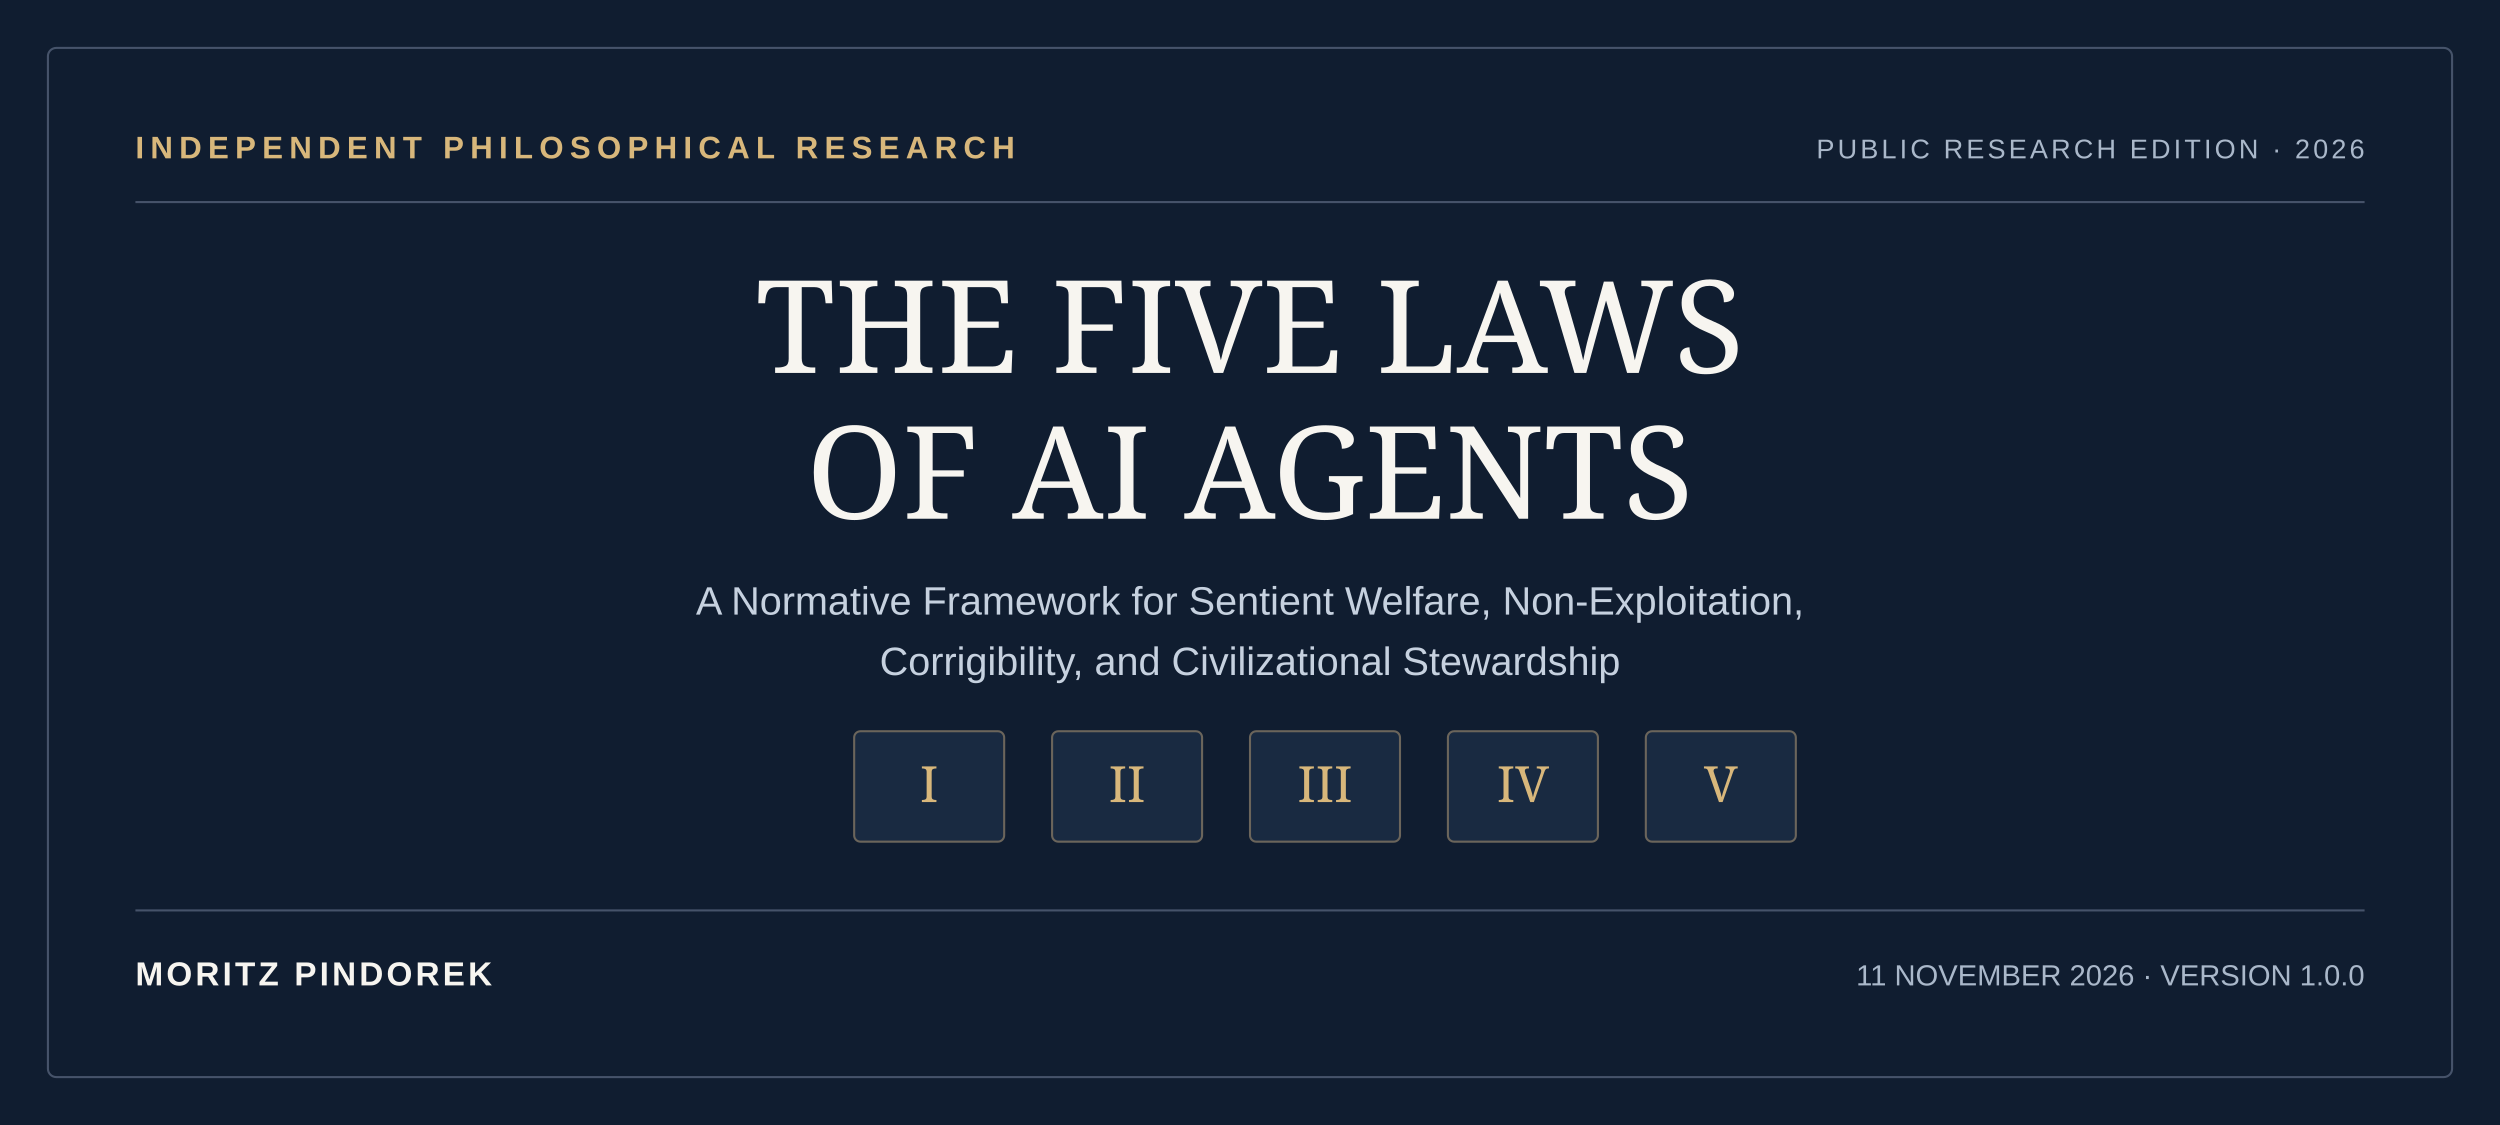
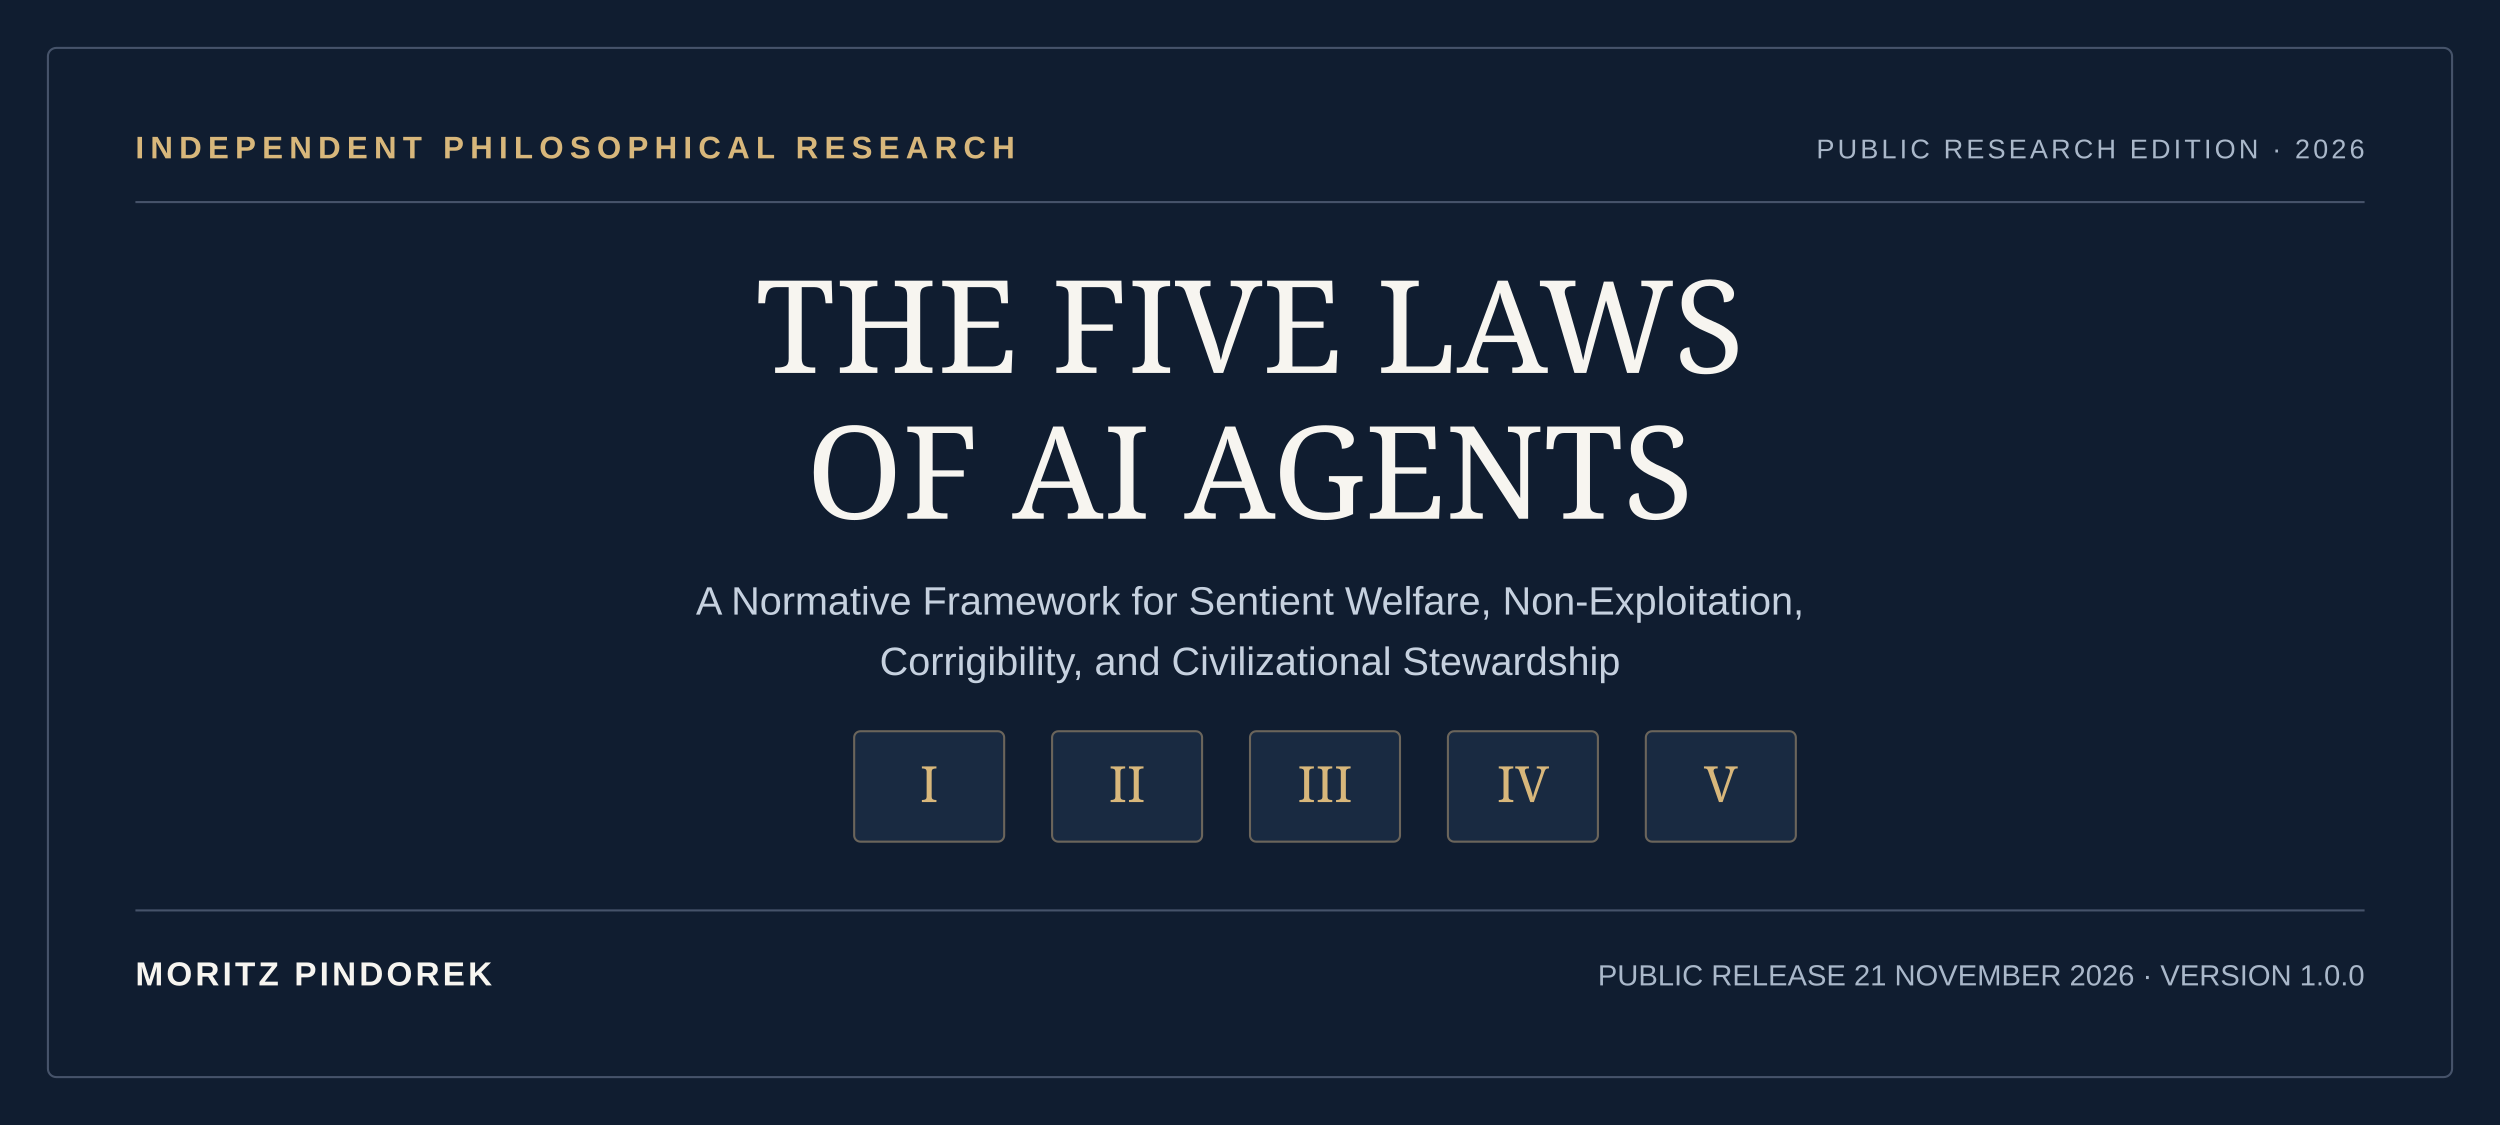
<svg xmlns="http://www.w3.org/2000/svg" width="1200" height="540" viewBox="0 0 1200 540" role="img">
  <rect width="1200" height="540" fill="#101D30" />
  <rect x="23" y="23" width="1154" height="494" rx="4" fill="none" stroke="#46536A" stroke-width="1" />
  <path d="M65 97 H1135 M65 437 H1135" stroke="#46536A" />
  <text x="65" y="76" fill="#D8B77B" font-size="15" font-weight="bold" font-family="Arial,sans-serif" letter-spacing="3">INDEPENDENT PHILOSOPHICAL RESEARCH</text>
  <text x="1135" y="76" fill="#AAB8CA" font-size="13" font-weight="normal" font-family="Arial,sans-serif" text-anchor="end" letter-spacing="1.5">PUBLIC RESEARCH EDITION · 2026</text>
  <text x="600" y="179" fill="#F7F5F0" font-size="62" font-weight="normal" font-family="Georgia,serif" text-anchor="middle">THE FIVE LAWS</text>
  <text x="600" y="249" fill="#F7F5F0" font-size="62" font-weight="normal" font-family="Georgia,serif" text-anchor="middle">OF AI AGENTS</text>
  <text x="600" y="295" fill="#C6D1DF" font-size="19" font-weight="normal" font-family="Arial,sans-serif" text-anchor="middle">A Normative Framework for Sentient Welfare, Non-Exploitation,</text>
  <text x="600" y="324" fill="#C6D1DF" font-size="19" font-weight="normal" font-family="Arial,sans-serif" text-anchor="middle">Corrigibility, and Civilizational Stewardship</text>
  <rect x="410" y="351" width="72" height="53" rx="3" fill="#192A41" stroke="#6B655B" />
  <text x="446" y="385" fill="#D8B77B" font-size="24" font-weight="normal" font-family="Georgia,serif" text-anchor="middle">I</text>
  <rect x="505" y="351" width="72" height="53" rx="3" fill="#192A41" stroke="#6B655B" />
  <text x="541" y="385" fill="#D8B77B" font-size="24" font-weight="normal" font-family="Georgia,serif" text-anchor="middle">II</text>
  <rect x="600" y="351" width="72" height="53" rx="3" fill="#192A41" stroke="#6B655B" />
  <text x="636" y="385" fill="#D8B77B" font-size="24" font-weight="normal" font-family="Georgia,serif" text-anchor="middle">III</text>
  <rect x="695" y="351" width="72" height="53" rx="3" fill="#192A41" stroke="#6B655B" />
  <text x="731" y="385" fill="#D8B77B" font-size="24" font-weight="normal" font-family="Georgia,serif" text-anchor="middle">IV</text>
  <rect x="790" y="351" width="72" height="53" rx="3" fill="#192A41" stroke="#6B655B" />
  <text x="826" y="385" fill="#D8B77B" font-size="24" font-weight="normal" font-family="Georgia,serif" text-anchor="middle">V</text>
  <text x="65" y="473" fill="#F7F5F0" font-size="16" font-weight="bold" font-family="Arial,sans-serif" letter-spacing="1.5">MORITZ PINDOREK</text>
-   <text x="1135" y="473" fill="#AAB8CA" font-size="14" font-weight="normal" font-family="Arial,sans-serif" text-anchor="end">11 NOVEMBER 2026  ·  VERSION 1.0.0</text>
+   <text x="1135" y="473" fill="#AAB8CA" font-size="14" font-weight="normal" font-family="Arial,sans-serif" text-anchor="end">PUBLIC RELEASE 21 NOVEMBER 2026  ·  VERSION 1.0.0</text>
</svg>
